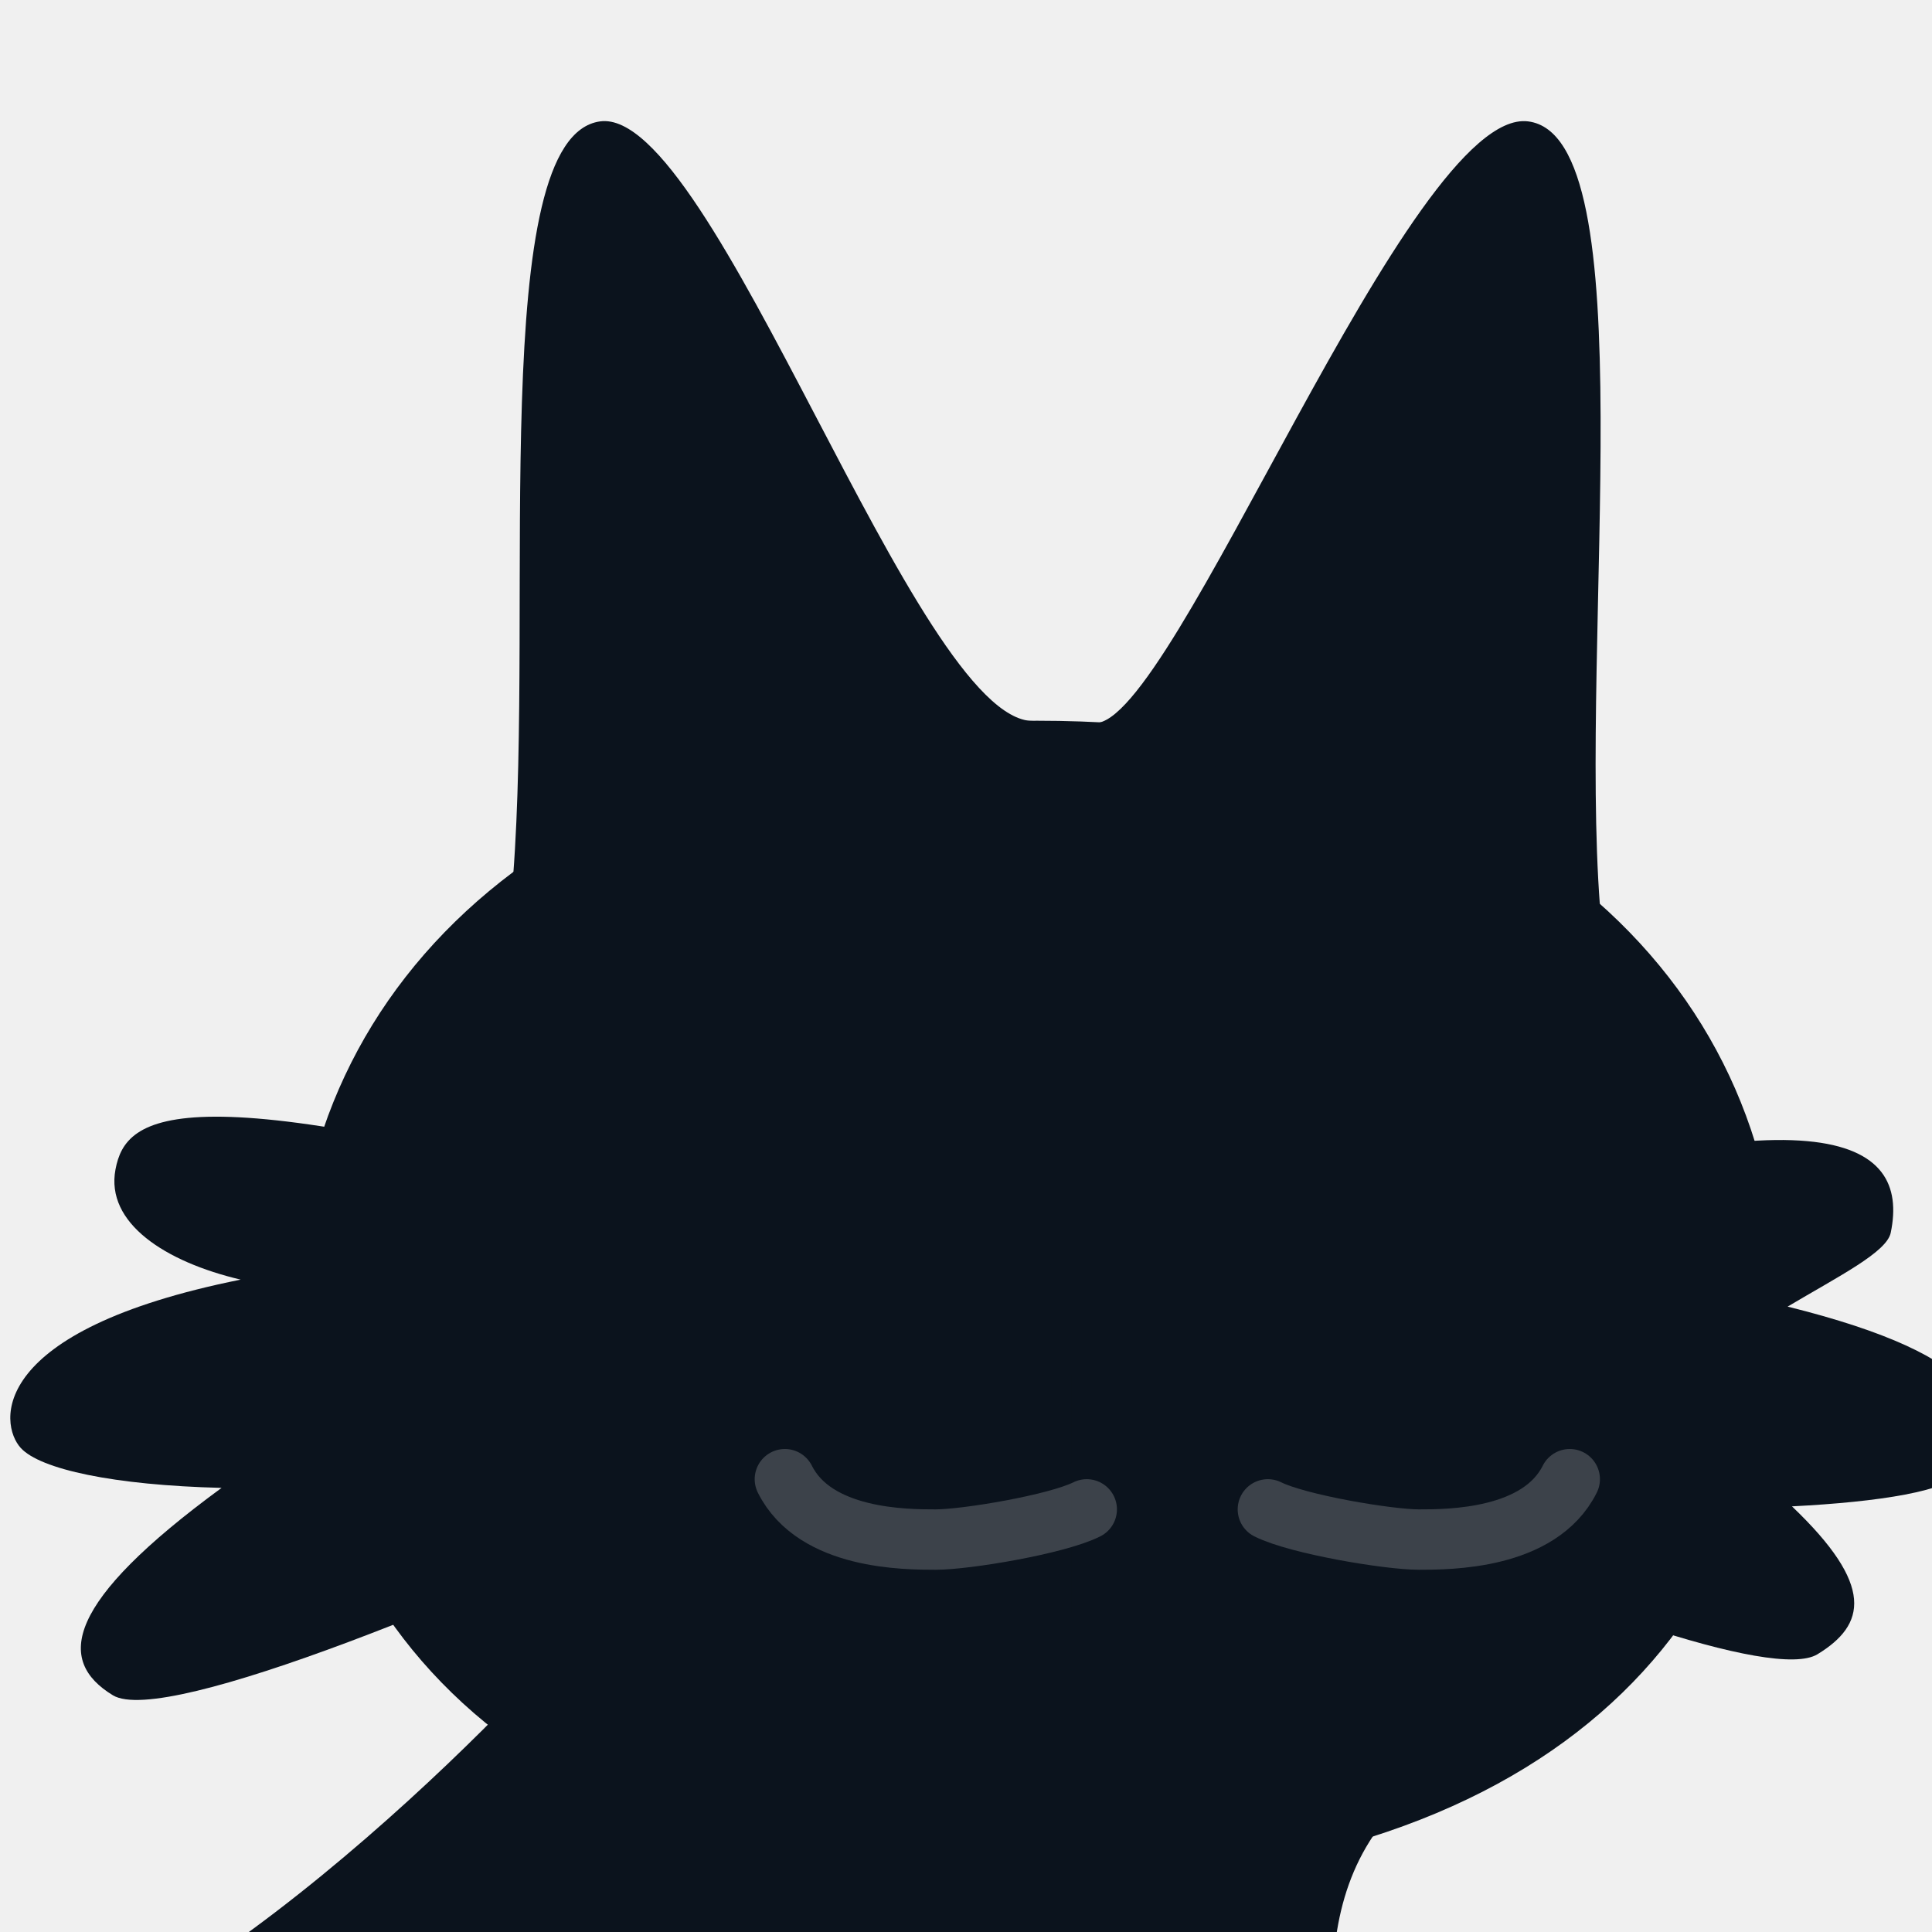
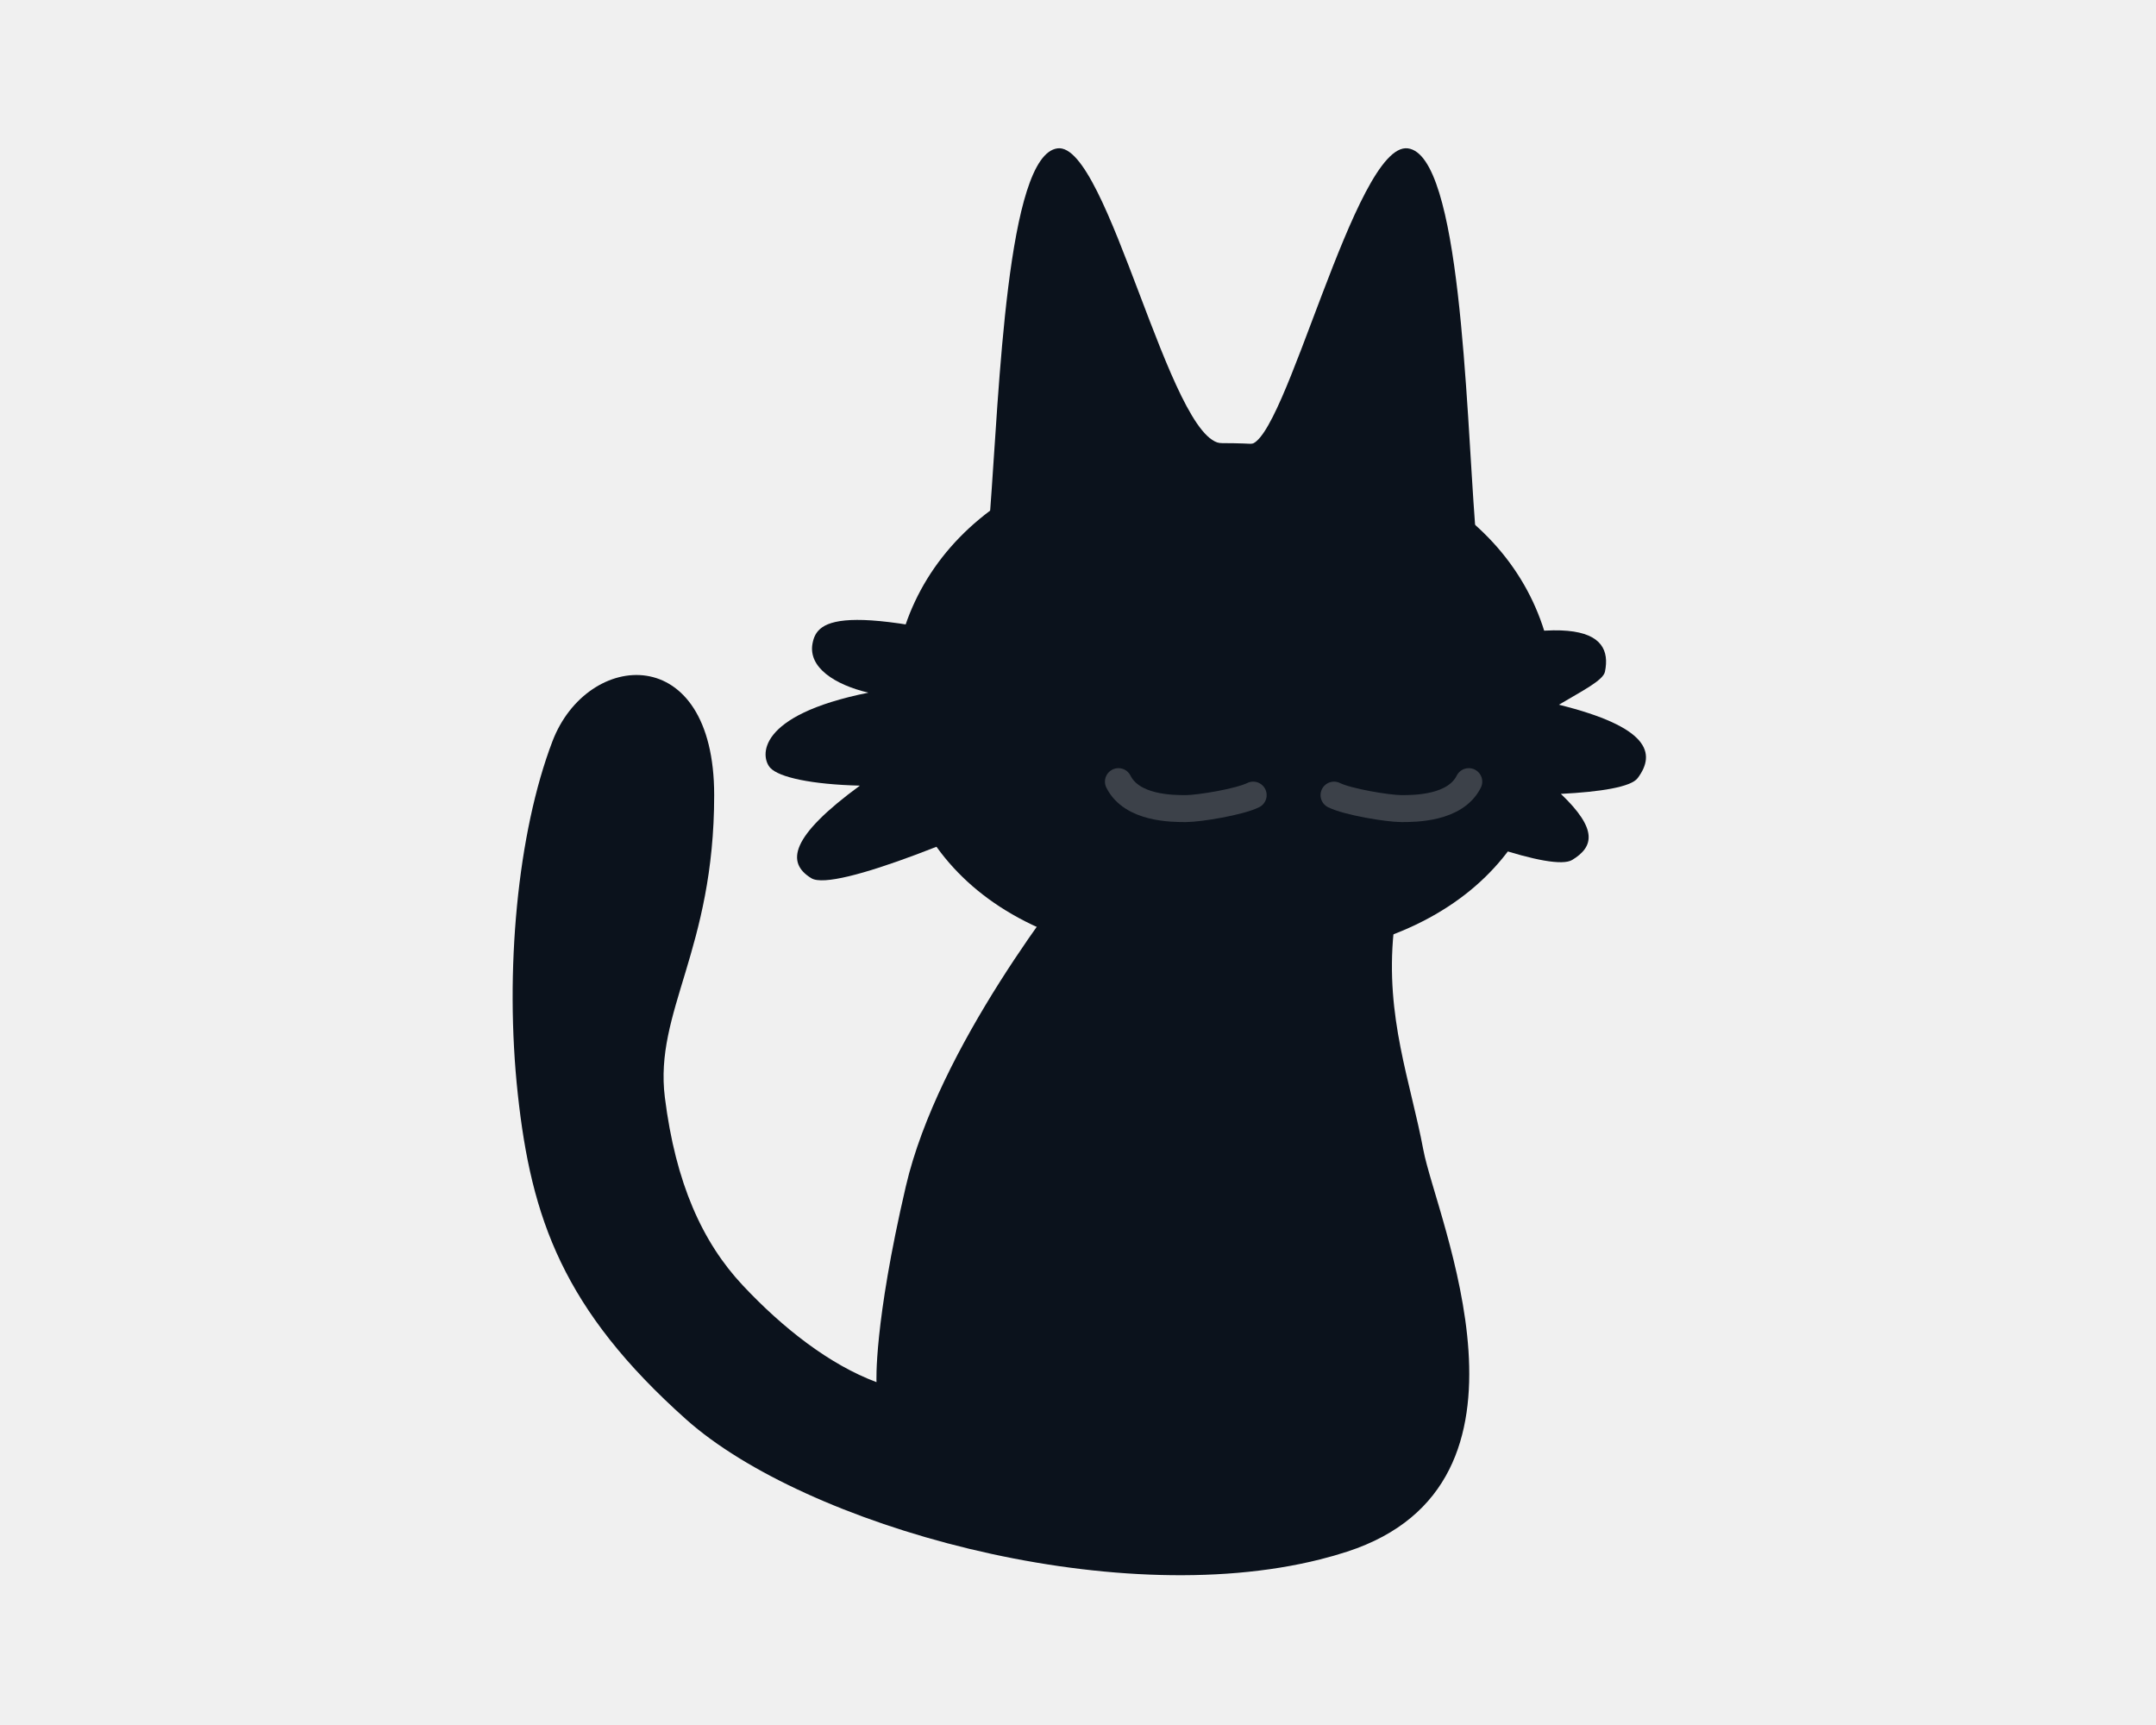
- <svg xmlns="http://www.w3.org/2000/svg" width="64" height="64" viewBox="0 0 64 64" fill="none">
-   <g clip-path="url(#clip0_231_216)">
-     <path d="M58.925 43.131C58.925 53.766 51.344 62.387 34.354 62.387C17.364 62.387 9.784 53.766 9.784 43.131C9.784 32.496 18.717 23.875 34.354 23.875C49.992 23.875 58.925 32.496 58.925 43.131Z" fill="#0B131D" />
-     <path d="M-1.611 68.536C5.61 68.246 16.963 56.616 19.14 53.916C29.481 52.138 48.296 56.662 45.505 60.789C42.694 64.944 45.157 70.818 44.612 75.39L6.009 83.45L-1.611 68.536Z" fill="#0B131D" />
-     <path fill-rule="evenodd" clip-rule="evenodd" d="M35.505 45.541C34.254 44.906 33.233 44.371 32.549 43.996L39.129 37.837C41.344 38.929 43.355 39.951 45.178 40.908C60.41 35.828 63.278 37.727 62.633 40.836C62.5 41.48 60.927 42.267 59.217 43.283C65.863 44.933 66.458 46.861 65.062 48.728C64.561 49.398 62.256 49.752 59.361 49.9C62.117 52.527 61.806 53.825 60.205 54.8C58.76 55.679 51.451 53.031 44.722 49.971C40.756 51.565 37.21 52.873 35.505 53.444V48.858L35.349 48.84L35.505 48.507V45.541Z" fill="#0B131D" />
-     <path fill-rule="evenodd" clip-rule="evenodd" d="M26.601 41.532L24.51 39.575C24.04 39.806 23.58 40.035 23.128 40.26C5.845 35.357 4.164 36.955 3.826 38.737C3.488 40.519 5.481 41.802 7.972 42.389C-0.416 44.075 -0.037 47.173 0.689 47.967C1.332 48.669 3.753 49.2 7.34 49.288C2.169 53.076 1.845 55.005 3.739 56.158C5.462 57.206 16.176 52.743 23.598 49.175C25.892 50.056 27.8 50.747 28.905 51.117L28.905 48.208L28.905 46.54C29.704 46.128 30.367 45.778 30.853 45.511L28.905 43.688L28.905 42.406C28.114 42.102 27.346 41.811 26.601 41.532Z" fill="#0B131D" />
-     <path d="M19.88 4.021C23.637 3.509 30.348 23.884 34.22 23.884L17 29C17.688 19.978 16.123 4.533 19.88 4.021Z" fill="#0B131D" />
-     <path d="M50.619 4.021C46.698 3.536 38.864 24.083 36.264 23.951L53 30C52.312 20.978 54.54 4.506 50.619 4.021Z" fill="#0B131D" />
-     <path d="M26 49C27 51 30 51 31 51C32 51 35 50.5 36 50" stroke="white" stroke-opacity="0.2" stroke-width="2" stroke-linecap="round" />
-     <path d="M42 50C43 50.5 46 51 47 51C48 51 51 51 52 49" stroke="white" stroke-opacity="0.2" stroke-width="2" stroke-linecap="round" />
-   </g>
-   <defs>
-     <clipPath id="clip0_231_216">
-       <rect width="64" height="64" fill="white" />
-     </clipPath>
-   </defs>
+ <svg xmlns="http://www.w3.org/2000/svg" width="160" height="128" viewBox="0 0 160 128" fill="none">
+   <path d="M67.225 88.024C69.62 77.746 78.815 66.099 80.992 63.399C91.334 61.621 104.057 62.827 103.424 69.156C102.791 75.485 104.677 80.251 105.628 85.323C106.579 90.395 115.495 110.082 99.978 115.135C99.312 115.352 98.643 115.544 97.972 115.711C82.435 119.622 59.713 113.16 50.934 105.336C41.769 97.167 39.424 90.367 38.428 81.203C37.432 72.038 38.406 61.786 41 55C43.594 48.214 53 47.5 53 59C53 70.5 48.543 75.053 49.34 81.428C50.137 87.803 52.13 92.187 55.118 95.374C58.106 98.562 61.568 101.262 65.046 102.559C65.046 102.559 64.83 98.302 67.225 88.024Z" fill="#0B121C" />
+   <path d="M115.398 52.139C115.398 62.774 107.817 71.395 90.827 71.395C73.837 71.395 66.256 62.774 66.256 52.139C66.256 41.505 75.189 32.883 90.827 32.883C106.465 32.883 115.398 41.505 115.398 52.139Z" fill="#0B121C" />
+   <path fill-rule="evenodd" clip-rule="evenodd" d="M91.977 54.549C90.726 53.914 89.706 53.379 89.022 53.004L95.602 46.846C97.816 47.937 99.827 48.959 101.65 49.917C116.883 44.836 119.751 46.735 119.106 49.844C118.973 50.489 117.4 51.275 115.689 52.292C122.336 53.942 122.931 55.87 121.535 57.737C121.034 58.407 118.729 58.761 115.834 58.908C118.59 61.536 118.279 62.834 116.678 63.808C115.233 64.687 107.924 62.04 101.195 58.98C97.229 60.574 93.683 61.882 91.977 62.453V57.866L91.822 57.848L91.977 57.516V54.549Z" fill="#0B121C" />
+   <path fill-rule="evenodd" clip-rule="evenodd" d="M83.074 50.54L80.983 48.583C80.513 48.815 80.052 49.043 79.601 49.269C62.317 44.365 60.637 45.963 60.299 47.745C59.96 49.527 61.954 50.81 64.445 51.398C56.057 53.084 56.436 56.182 57.162 56.975C57.805 57.677 60.226 58.209 63.813 58.296C58.642 62.085 58.317 64.014 60.212 65.167C61.935 66.215 72.649 61.752 80.07 58.183C82.364 59.064 84.272 59.755 85.378 60.126L85.378 57.216L85.378 55.548C86.177 55.137 86.839 54.786 87.326 54.52L85.378 52.697L85.378 51.415C84.587 51.111 83.819 50.819 83.074 50.54Z" fill="#0B121C" />
+   <path d="M78.473 11.009C82.23 10.497 86.821 32.893 90.693 32.893L73.473 38.009C74.161 28.987 74.716 11.521 78.473 11.009Z" fill="#0B121C" />
+   <path d="M104.473 11.008C100.552 10.523 95.337 33.092 92.736 32.959L109.473 39.008C108.784 29.986 108.394 11.493 104.473 11.008Z" fill="#0B121C" />
+   <path d="M83 58C84 60 87 60 88 60C89 60 92 59.5 93 59" stroke="white" stroke-opacity="0.2" stroke-width="2" stroke-linecap="round" />
+   <path d="M99 59C100 59.5 103 60 104 60C105 60 108 60 109 58" stroke="white" stroke-opacity="0.2" stroke-width="2" stroke-linecap="round" />
</svg>
